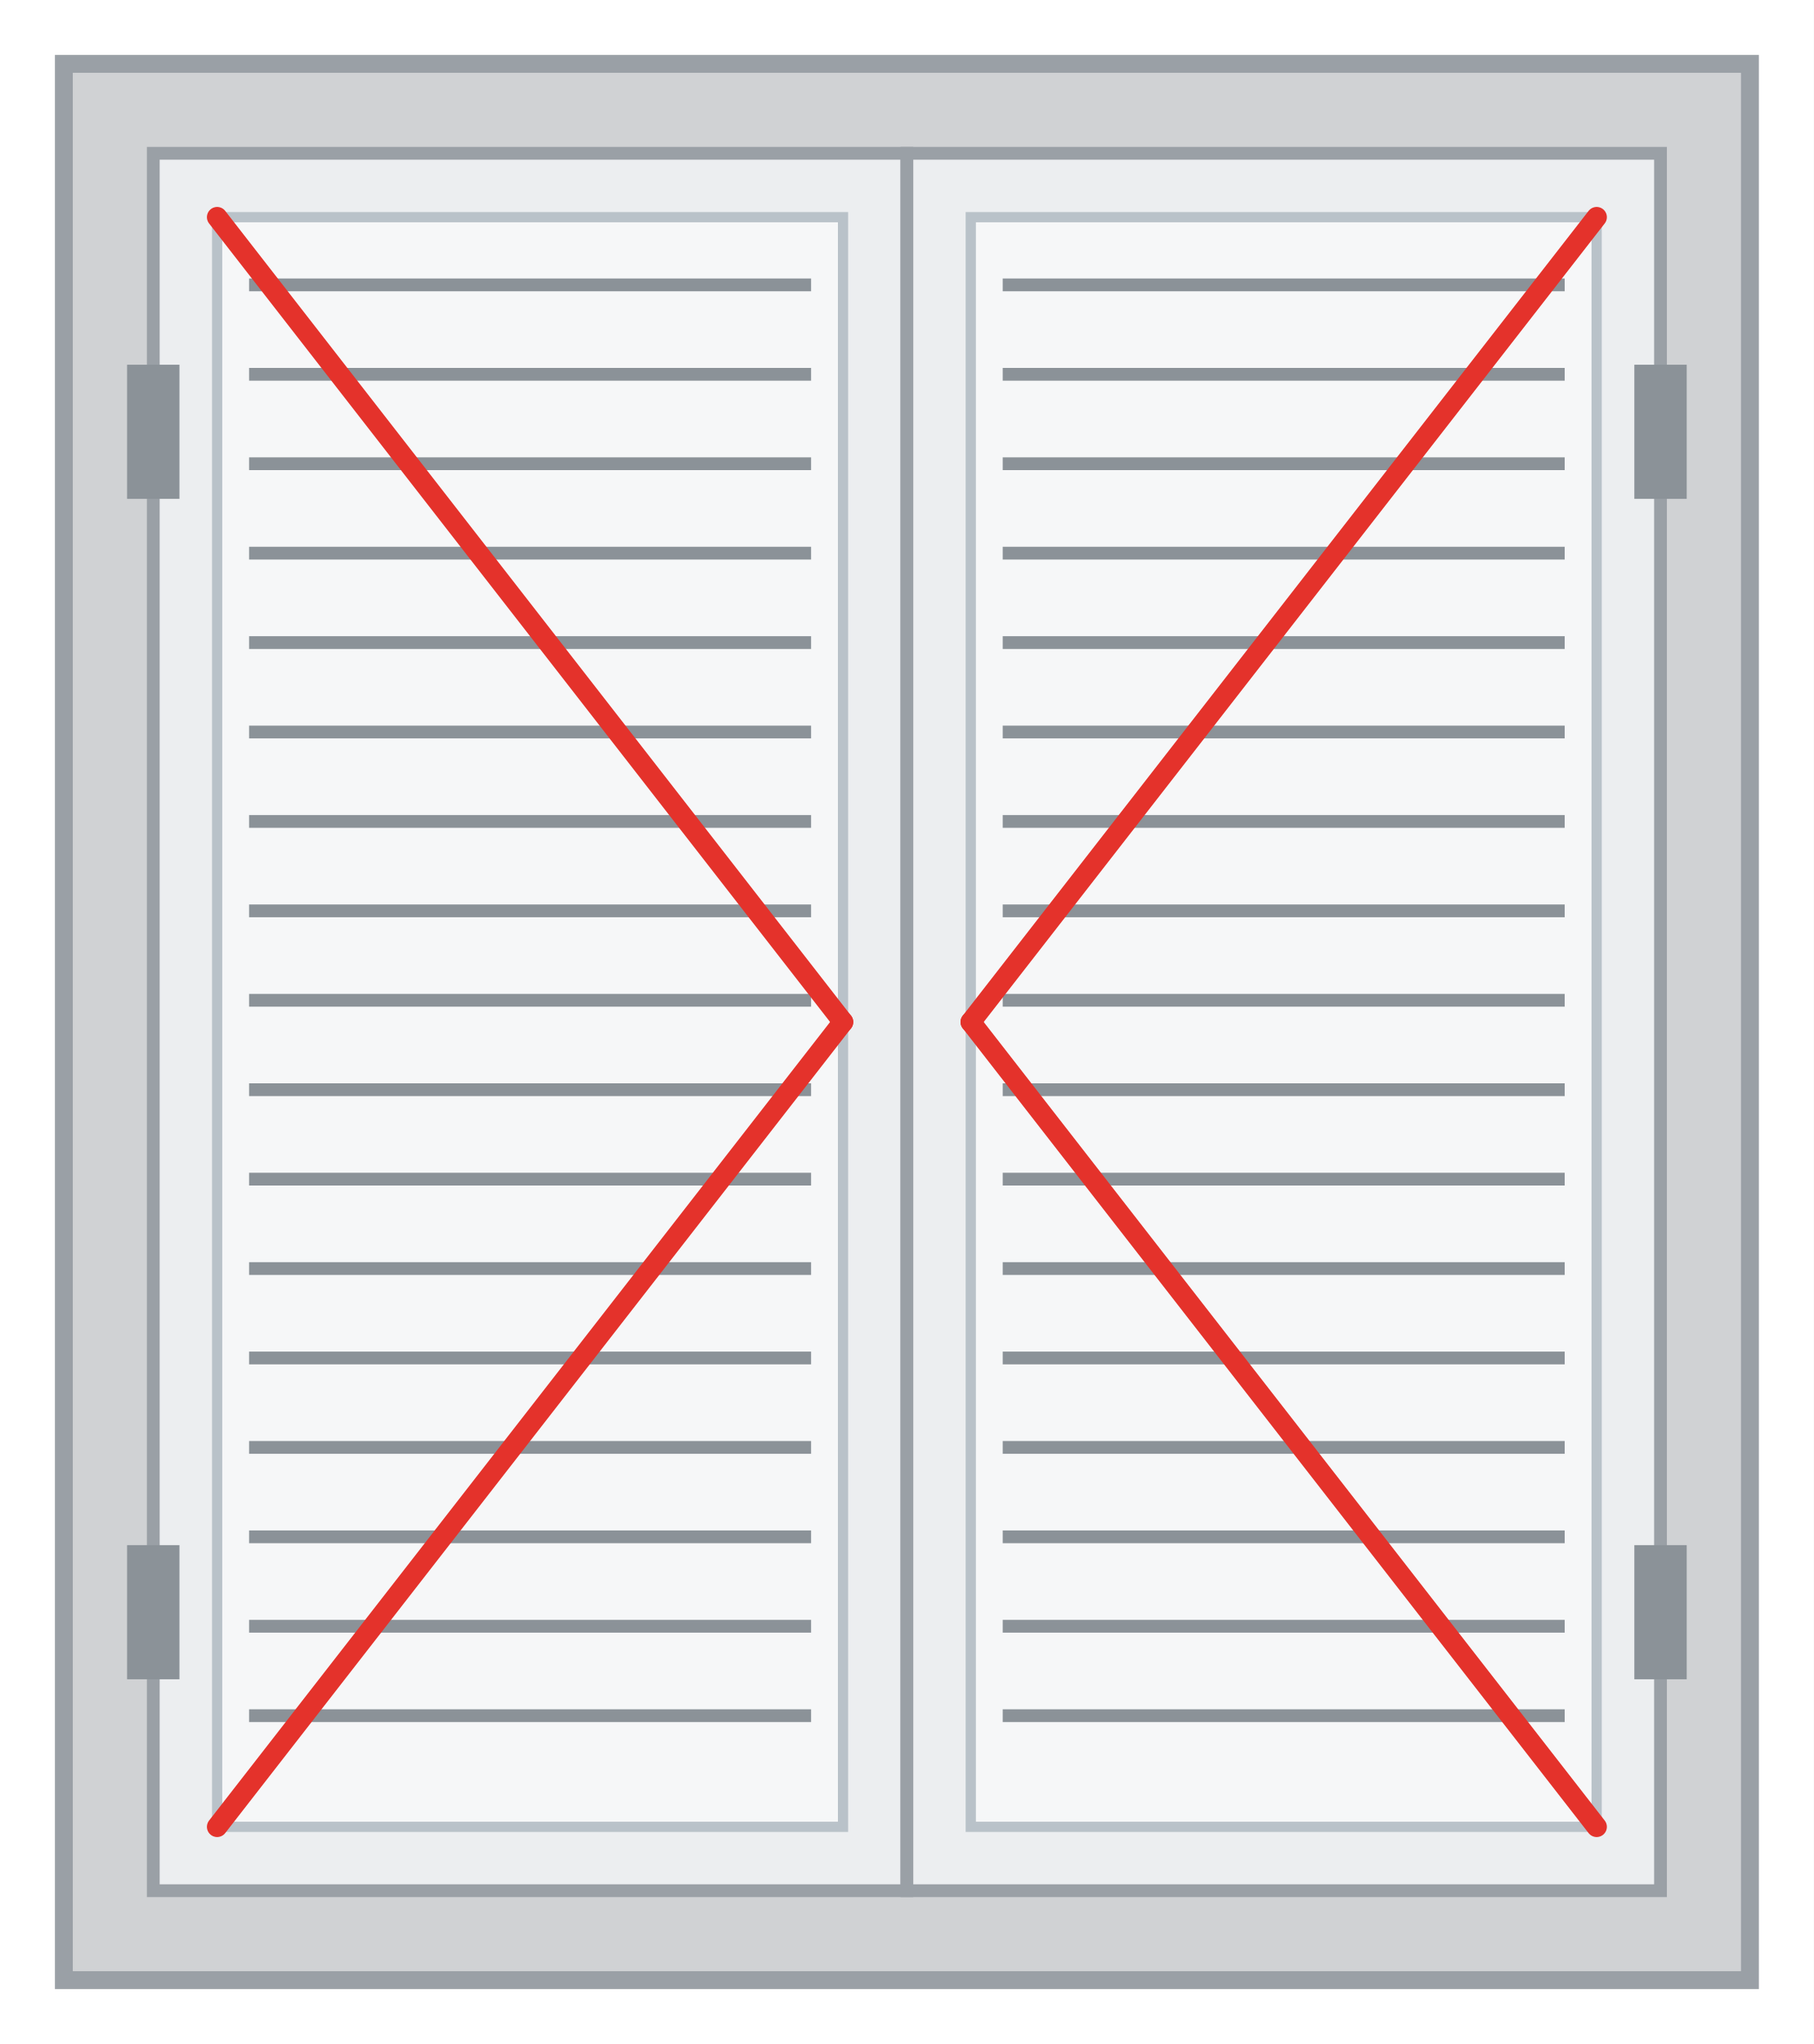
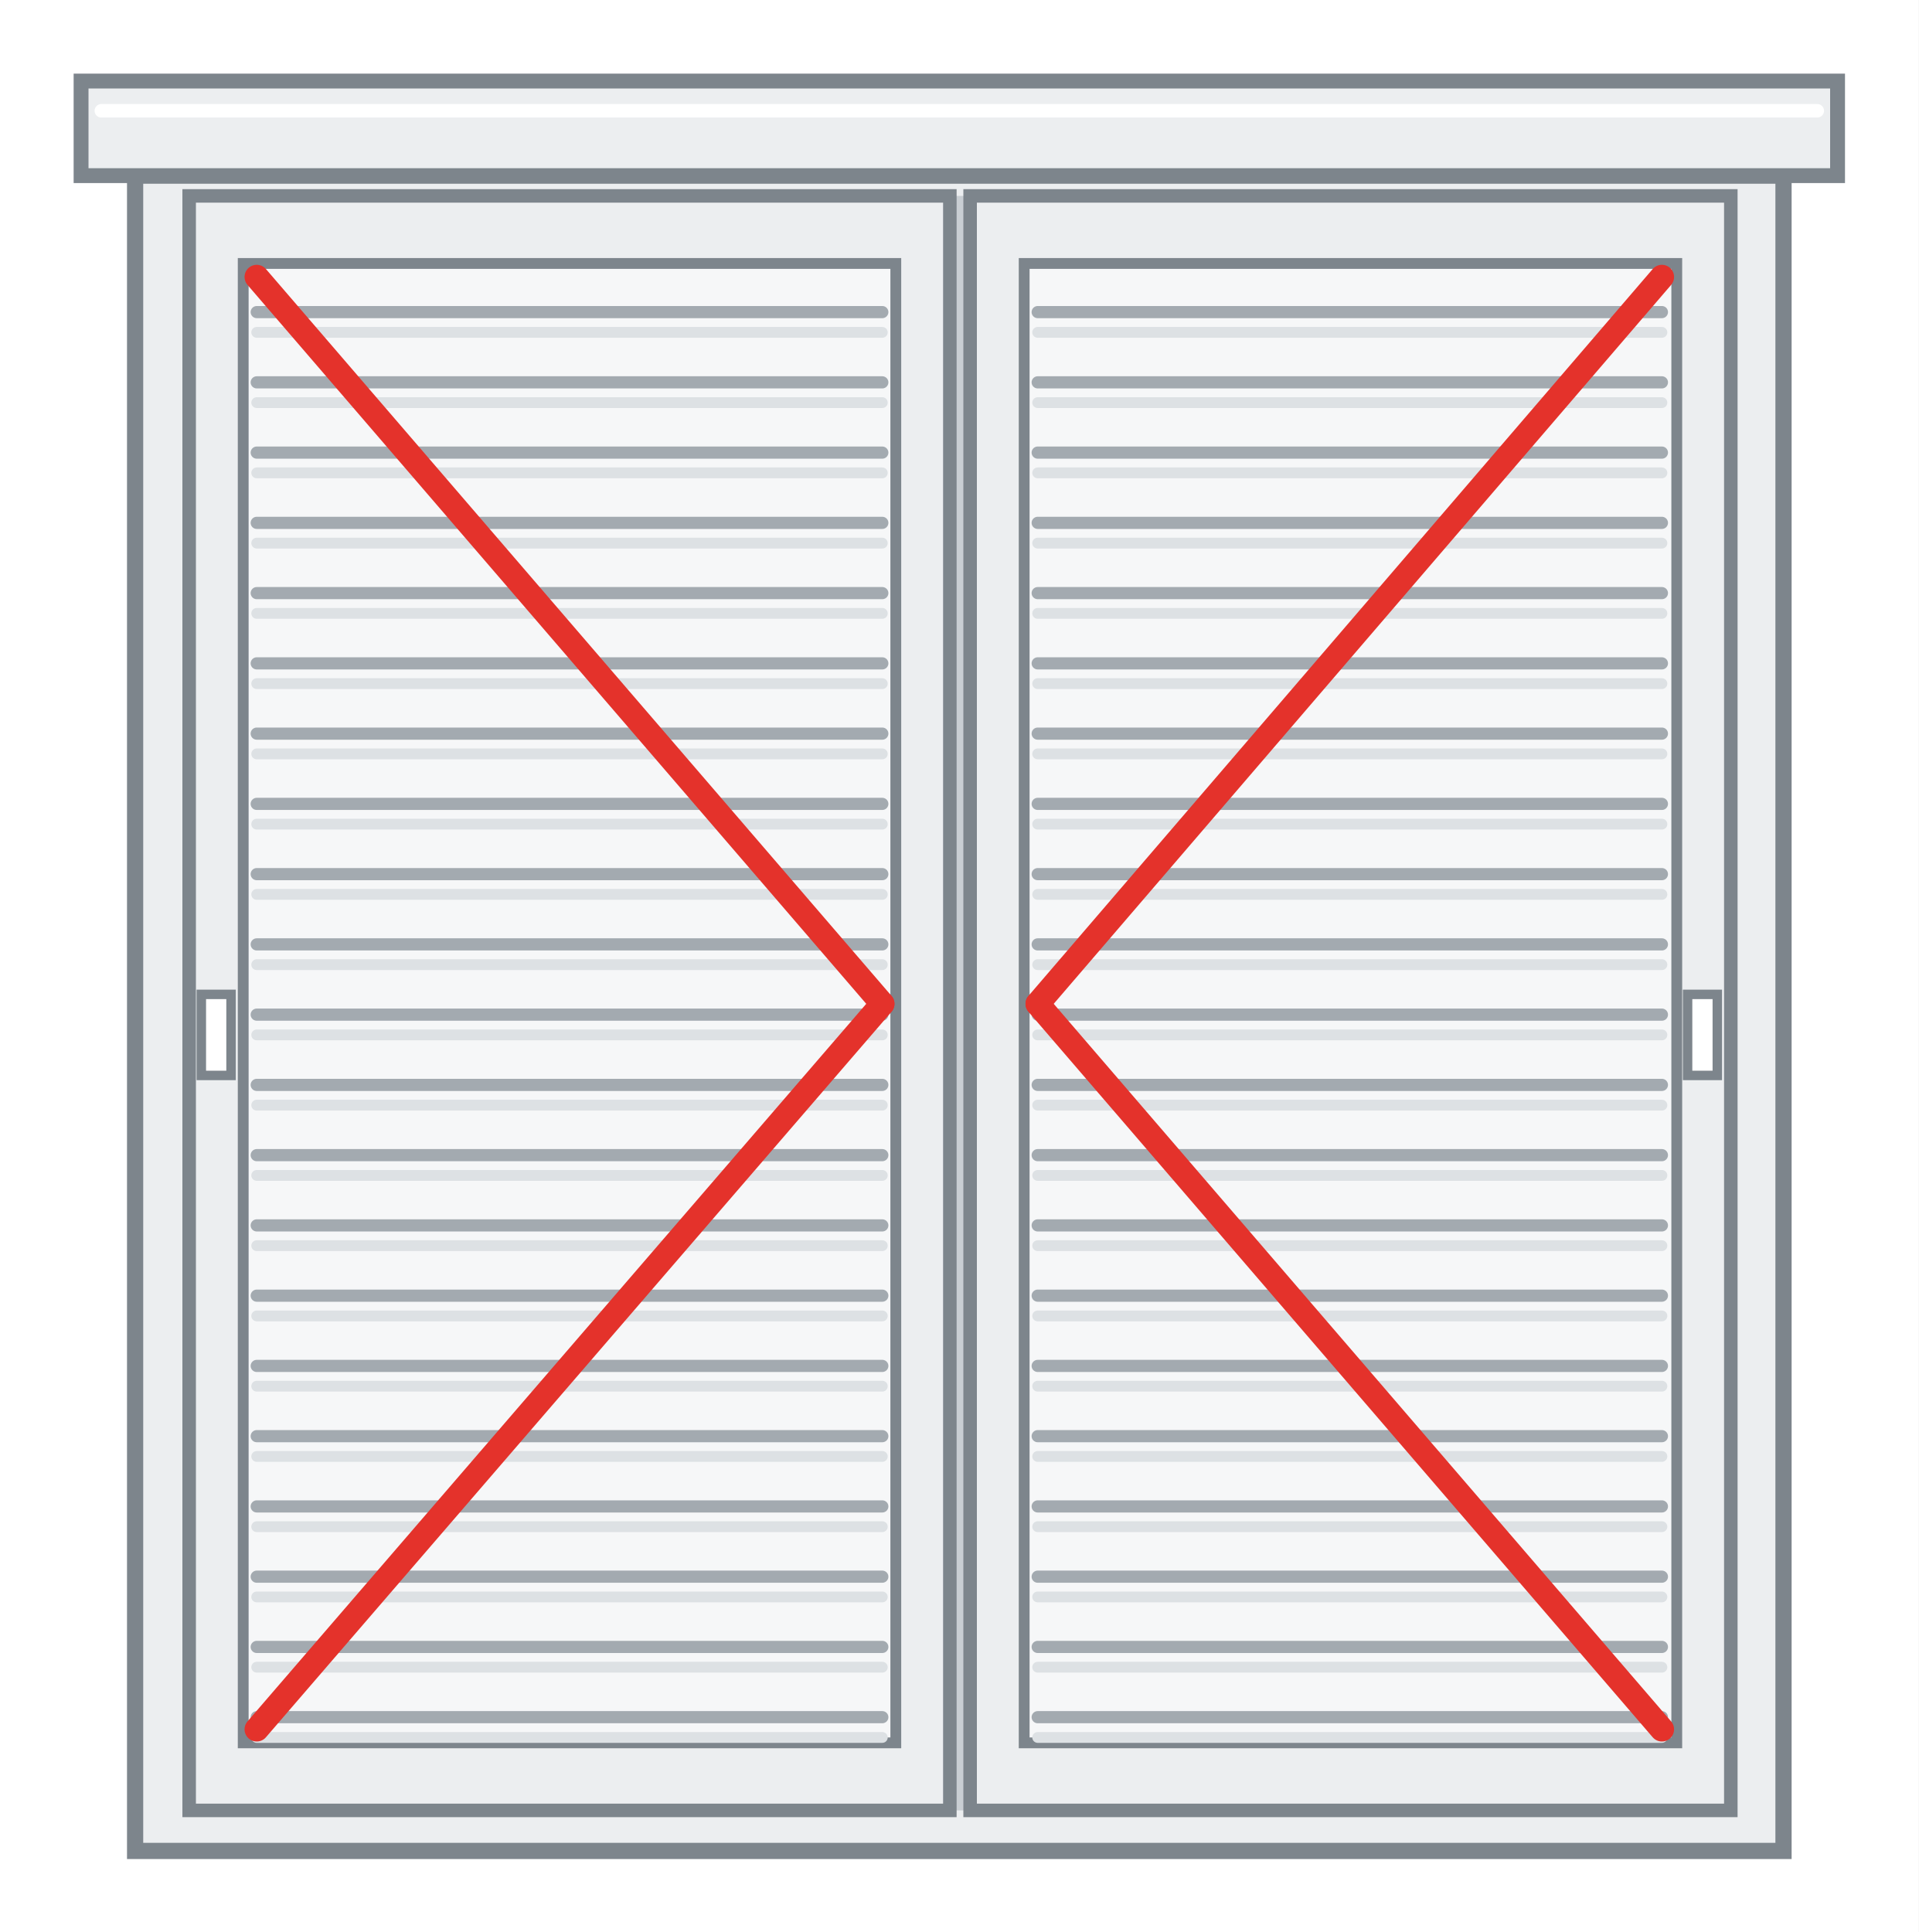
- <svg xmlns="http://www.w3.org/2000/svg" viewBox="0 0 142 160" width="142" height="160" role="img">
-   <rect width="142" height="160" fill="#ffffff" />
-   <rect x="5.0" y="5.0" width="132.0" height="150.0" fill="#d0d2d4" stroke="#9aa0a6" stroke-width="1.4" />
-   <rect x="12.0" y="12.0" width="59.0" height="136.0" fill="#eceef0" stroke="#9aa0a6" stroke-width="1" />
-   <rect x="17.0" y="17.0" width="49.0" height="126.0" fill="#f6f7f8" stroke="#b9c2c9" stroke-width="0.8" />
-   <line x1="19.5" y1="22.3" x2="63.5" y2="22.3" stroke="#8b9298" stroke-width="1" />
-   <line x1="19.5" y1="29.3" x2="63.5" y2="29.3" stroke="#8b9298" stroke-width="1" />
-   <line x1="19.5" y1="36.3" x2="63.5" y2="36.3" stroke="#8b9298" stroke-width="1" />
-   <line x1="19.5" y1="43.3" x2="63.5" y2="43.3" stroke="#8b9298" stroke-width="1" />
-   <line x1="19.5" y1="50.3" x2="63.5" y2="50.3" stroke="#8b9298" stroke-width="1" />
-   <line x1="19.5" y1="57.3" x2="63.5" y2="57.3" stroke="#8b9298" stroke-width="1" />
-   <line x1="19.5" y1="64.3" x2="63.5" y2="64.3" stroke="#8b9298" stroke-width="1" />
-   <line x1="19.5" y1="71.3" x2="63.5" y2="71.3" stroke="#8b9298" stroke-width="1" />
-   <line x1="19.5" y1="78.3" x2="63.5" y2="78.3" stroke="#8b9298" stroke-width="1" />
-   <line x1="19.5" y1="85.3" x2="63.5" y2="85.3" stroke="#8b9298" stroke-width="1" />
-   <line x1="19.5" y1="92.3" x2="63.5" y2="92.3" stroke="#8b9298" stroke-width="1" />
-   <line x1="19.5" y1="99.3" x2="63.5" y2="99.3" stroke="#8b9298" stroke-width="1" />
-   <line x1="19.5" y1="106.3" x2="63.5" y2="106.3" stroke="#8b9298" stroke-width="1" />
-   <line x1="19.5" y1="113.3" x2="63.5" y2="113.3" stroke="#8b9298" stroke-width="1" />
-   <line x1="19.5" y1="120.3" x2="63.5" y2="120.3" stroke="#8b9298" stroke-width="1" />
-   <line x1="19.5" y1="127.3" x2="63.5" y2="127.3" stroke="#8b9298" stroke-width="1" />
-   <line x1="19.5" y1="134.3" x2="63.5" y2="134.3" stroke="#8b9298" stroke-width="1" />
-   <line x1="17.0" y1="17.0" x2="66.0" y2="80.0" stroke="#e4322b" stroke-width="1.6" stroke-linecap="round" />
-   <line x1="17.0" y1="143.0" x2="66.0" y2="80.0" stroke="#e4322b" stroke-width="1.6" stroke-linecap="round" />
-   <rect x="10.2" y="28.8" width="3.6" height="10.0" fill="#8b9298" stroke="#8b9298" stroke-width="0.5" />
-   <rect x="10.2" y="121.2" width="3.6" height="10.0" fill="#8b9298" stroke="#8b9298" stroke-width="0.5" />
-   <rect x="71.0" y="12.0" width="59.0" height="136.0" fill="#eceef0" stroke="#9aa0a6" stroke-width="1" />
-   <rect x="76.0" y="17.0" width="49.0" height="126.0" fill="#f6f7f8" stroke="#b9c2c9" stroke-width="0.8" />
-   <line x1="78.5" y1="22.3" x2="122.5" y2="22.3" stroke="#8b9298" stroke-width="1" />
-   <line x1="78.5" y1="29.3" x2="122.5" y2="29.3" stroke="#8b9298" stroke-width="1" />
-   <line x1="78.5" y1="36.3" x2="122.5" y2="36.3" stroke="#8b9298" stroke-width="1" />
-   <line x1="78.5" y1="43.3" x2="122.5" y2="43.3" stroke="#8b9298" stroke-width="1" />
-   <line x1="78.5" y1="50.3" x2="122.5" y2="50.3" stroke="#8b9298" stroke-width="1" />
-   <line x1="78.5" y1="57.3" x2="122.5" y2="57.3" stroke="#8b9298" stroke-width="1" />
-   <line x1="78.5" y1="64.3" x2="122.5" y2="64.3" stroke="#8b9298" stroke-width="1" />
-   <line x1="78.5" y1="71.3" x2="122.5" y2="71.3" stroke="#8b9298" stroke-width="1" />
-   <line x1="78.5" y1="78.3" x2="122.5" y2="78.3" stroke="#8b9298" stroke-width="1" />
-   <line x1="78.5" y1="85.3" x2="122.5" y2="85.3" stroke="#8b9298" stroke-width="1" />
-   <line x1="78.5" y1="92.3" x2="122.5" y2="92.3" stroke="#8b9298" stroke-width="1" />
-   <line x1="78.5" y1="99.3" x2="122.5" y2="99.3" stroke="#8b9298" stroke-width="1" />
-   <line x1="78.5" y1="106.3" x2="122.5" y2="106.3" stroke="#8b9298" stroke-width="1" />
-   <line x1="78.5" y1="113.3" x2="122.5" y2="113.3" stroke="#8b9298" stroke-width="1" />
-   <line x1="78.5" y1="120.3" x2="122.5" y2="120.3" stroke="#8b9298" stroke-width="1" />
-   <line x1="78.5" y1="127.3" x2="122.5" y2="127.3" stroke="#8b9298" stroke-width="1" />
-   <line x1="78.5" y1="134.3" x2="122.5" y2="134.3" stroke="#8b9298" stroke-width="1" />
-   <line x1="125.0" y1="17.0" x2="76.0" y2="80.0" stroke="#e4322b" stroke-width="1.6" stroke-linecap="round" />
-   <line x1="125.0" y1="143.0" x2="76.0" y2="80.0" stroke="#e4322b" stroke-width="1.6" stroke-linecap="round" />
-   <rect x="128.2" y="28.8" width="3.6" height="10.0" fill="#8b9298" stroke="#8b9298" stroke-width="0.5" />
-   <rect x="128.2" y="121.2" width="3.6" height="10.0" fill="#8b9298" stroke="#8b9298" stroke-width="0.5" />
+ <svg xmlns="http://www.w3.org/2000/svg" viewBox="0 0 142 143" width="142" height="143" role="img">
+   <rect width="142" height="143" fill="#ffffff" />
+   <rect x="10.0" y="13.0" width="122.0" height="124.0" fill="#eceef0" stroke="#7d858c" stroke-width="1.2" />
+   <rect x="14.0" y="14.5" width="114.0" height="119.5" fill="#c9ced3" stroke="none" stroke-width="0" />
+   <rect x="14.0" y="14.5" width="56.3" height="119.5" fill="#eceef0" stroke="#7d858c" stroke-width="1" />
+   <rect x="18.0" y="19.5" width="48.3" height="109.5" fill="#f6f7f8" stroke="#7d858c" stroke-width="0.8" />
+   <line x1="19.0" y1="23.1" x2="65.3" y2="23.1" stroke="#a3aab0" stroke-width="0.9" stroke-linecap="round" />
+   <line x1="19.0" y1="24.6" x2="65.3" y2="24.6" stroke="#dde1e4" stroke-width="0.8" stroke-linecap="round" />
+   <line x1="19.0" y1="28.3" x2="65.3" y2="28.3" stroke="#a3aab0" stroke-width="0.9" stroke-linecap="round" />
+   <line x1="19.0" y1="29.8" x2="65.3" y2="29.8" stroke="#dde1e4" stroke-width="0.8" stroke-linecap="round" />
+   <line x1="19.0" y1="33.5" x2="65.3" y2="33.5" stroke="#a3aab0" stroke-width="0.9" stroke-linecap="round" />
+   <line x1="19.0" y1="35.0" x2="65.3" y2="35.0" stroke="#dde1e4" stroke-width="0.8" stroke-linecap="round" />
+   <line x1="19.0" y1="38.7" x2="65.3" y2="38.7" stroke="#a3aab0" stroke-width="0.9" stroke-linecap="round" />
+   <line x1="19.0" y1="40.2" x2="65.3" y2="40.2" stroke="#dde1e4" stroke-width="0.8" stroke-linecap="round" />
+   <line x1="19.0" y1="43.9" x2="65.3" y2="43.9" stroke="#a3aab0" stroke-width="0.9" stroke-linecap="round" />
+   <line x1="19.0" y1="45.4" x2="65.3" y2="45.4" stroke="#dde1e4" stroke-width="0.8" stroke-linecap="round" />
+   <line x1="19.0" y1="49.1" x2="65.3" y2="49.1" stroke="#a3aab0" stroke-width="0.9" stroke-linecap="round" />
+   <line x1="19.0" y1="50.6" x2="65.3" y2="50.6" stroke="#dde1e4" stroke-width="0.8" stroke-linecap="round" />
+   <line x1="19.0" y1="54.3" x2="65.3" y2="54.3" stroke="#a3aab0" stroke-width="0.9" stroke-linecap="round" />
+   <line x1="19.0" y1="55.8" x2="65.3" y2="55.8" stroke="#dde1e4" stroke-width="0.8" stroke-linecap="round" />
+   <line x1="19.0" y1="59.5" x2="65.3" y2="59.5" stroke="#a3aab0" stroke-width="0.9" stroke-linecap="round" />
+   <line x1="19.0" y1="61.0" x2="65.3" y2="61.0" stroke="#dde1e4" stroke-width="0.8" stroke-linecap="round" />
+   <line x1="19.0" y1="64.7" x2="65.3" y2="64.7" stroke="#a3aab0" stroke-width="0.9" stroke-linecap="round" />
+   <line x1="19.0" y1="66.2" x2="65.3" y2="66.2" stroke="#dde1e4" stroke-width="0.8" stroke-linecap="round" />
+   <line x1="19.0" y1="69.9" x2="65.3" y2="69.9" stroke="#a3aab0" stroke-width="0.9" stroke-linecap="round" />
+   <line x1="19.0" y1="71.4" x2="65.3" y2="71.4" stroke="#dde1e4" stroke-width="0.8" stroke-linecap="round" />
+   <line x1="19.0" y1="75.1" x2="65.3" y2="75.1" stroke="#a3aab0" stroke-width="0.9" stroke-linecap="round" />
+   <line x1="19.0" y1="76.6" x2="65.3" y2="76.6" stroke="#dde1e4" stroke-width="0.8" stroke-linecap="round" />
+   <line x1="19.0" y1="80.3" x2="65.3" y2="80.3" stroke="#a3aab0" stroke-width="0.9" stroke-linecap="round" />
+   <line x1="19.0" y1="81.8" x2="65.3" y2="81.8" stroke="#dde1e4" stroke-width="0.8" stroke-linecap="round" />
+   <line x1="19.0" y1="85.5" x2="65.3" y2="85.5" stroke="#a3aab0" stroke-width="0.9" stroke-linecap="round" />
+   <line x1="19.0" y1="87.0" x2="65.3" y2="87.0" stroke="#dde1e4" stroke-width="0.8" stroke-linecap="round" />
+   <line x1="19.0" y1="90.7" x2="65.3" y2="90.7" stroke="#a3aab0" stroke-width="0.9" stroke-linecap="round" />
+   <line x1="19.0" y1="92.2" x2="65.3" y2="92.2" stroke="#dde1e4" stroke-width="0.8" stroke-linecap="round" />
+   <line x1="19.0" y1="95.9" x2="65.3" y2="95.9" stroke="#a3aab0" stroke-width="0.9" stroke-linecap="round" />
+   <line x1="19.0" y1="97.4" x2="65.3" y2="97.4" stroke="#dde1e4" stroke-width="0.8" stroke-linecap="round" />
+   <line x1="19.0" y1="101.1" x2="65.3" y2="101.1" stroke="#a3aab0" stroke-width="0.9" stroke-linecap="round" />
+   <line x1="19.0" y1="102.6" x2="65.3" y2="102.6" stroke="#dde1e4" stroke-width="0.8" stroke-linecap="round" />
+   <line x1="19.0" y1="106.3" x2="65.3" y2="106.3" stroke="#a3aab0" stroke-width="0.9" stroke-linecap="round" />
+   <line x1="19.0" y1="107.8" x2="65.3" y2="107.8" stroke="#dde1e4" stroke-width="0.8" stroke-linecap="round" />
+   <line x1="19.0" y1="111.5" x2="65.3" y2="111.5" stroke="#a3aab0" stroke-width="0.9" stroke-linecap="round" />
+   <line x1="19.0" y1="113.0" x2="65.3" y2="113.0" stroke="#dde1e4" stroke-width="0.8" stroke-linecap="round" />
+   <line x1="19.0" y1="116.7" x2="65.3" y2="116.7" stroke="#a3aab0" stroke-width="0.9" stroke-linecap="round" />
+   <line x1="19.0" y1="118.2" x2="65.3" y2="118.2" stroke="#dde1e4" stroke-width="0.8" stroke-linecap="round" />
+   <line x1="19.0" y1="121.9" x2="65.3" y2="121.9" stroke="#a3aab0" stroke-width="0.9" stroke-linecap="round" />
+   <line x1="19.0" y1="123.4" x2="65.3" y2="123.4" stroke="#dde1e4" stroke-width="0.8" stroke-linecap="round" />
+   <line x1="19.0" y1="127.1" x2="65.3" y2="127.1" stroke="#a3aab0" stroke-width="0.9" stroke-linecap="round" />
+   <line x1="19.0" y1="128.6" x2="65.3" y2="128.6" stroke="#dde1e4" stroke-width="0.8" stroke-linecap="round" />
+   <line x1="19.0" y1="20.5" x2="65.3" y2="74.3" stroke="#e4322b" stroke-width="1.8" stroke-linecap="round" />
+   <line x1="19.0" y1="128.0" x2="65.3" y2="74.3" stroke="#e4322b" stroke-width="1.8" stroke-linecap="round" />
+   <rect x="14.9" y="73.6" width="2.2" height="6.0" fill="#ffffff" stroke="#7d858c" stroke-width="0.7" />
+   <rect x="71.8" y="14.5" width="56.3" height="119.5" fill="#eceef0" stroke="#7d858c" stroke-width="1" />
+   <rect x="75.8" y="19.5" width="48.3" height="109.5" fill="#f6f7f8" stroke="#7d858c" stroke-width="0.8" />
+   <line x1="76.8" y1="23.1" x2="123.0" y2="23.1" stroke="#a3aab0" stroke-width="0.9" stroke-linecap="round" />
+   <line x1="76.8" y1="24.6" x2="123.0" y2="24.6" stroke="#dde1e4" stroke-width="0.8" stroke-linecap="round" />
+   <line x1="76.8" y1="28.3" x2="123.0" y2="28.3" stroke="#a3aab0" stroke-width="0.9" stroke-linecap="round" />
+   <line x1="76.8" y1="29.8" x2="123.0" y2="29.8" stroke="#dde1e4" stroke-width="0.8" stroke-linecap="round" />
+   <line x1="76.8" y1="33.5" x2="123.0" y2="33.5" stroke="#a3aab0" stroke-width="0.9" stroke-linecap="round" />
+   <line x1="76.8" y1="35.0" x2="123.0" y2="35.0" stroke="#dde1e4" stroke-width="0.8" stroke-linecap="round" />
+   <line x1="76.8" y1="38.7" x2="123.0" y2="38.7" stroke="#a3aab0" stroke-width="0.9" stroke-linecap="round" />
+   <line x1="76.8" y1="40.2" x2="123.0" y2="40.2" stroke="#dde1e4" stroke-width="0.8" stroke-linecap="round" />
+   <line x1="76.8" y1="43.9" x2="123.0" y2="43.9" stroke="#a3aab0" stroke-width="0.9" stroke-linecap="round" />
+   <line x1="76.8" y1="45.4" x2="123.0" y2="45.4" stroke="#dde1e4" stroke-width="0.8" stroke-linecap="round" />
+   <line x1="76.8" y1="49.1" x2="123.0" y2="49.1" stroke="#a3aab0" stroke-width="0.9" stroke-linecap="round" />
+   <line x1="76.8" y1="50.6" x2="123.0" y2="50.6" stroke="#dde1e4" stroke-width="0.8" stroke-linecap="round" />
+   <line x1="76.8" y1="54.3" x2="123.0" y2="54.3" stroke="#a3aab0" stroke-width="0.9" stroke-linecap="round" />
+   <line x1="76.8" y1="55.8" x2="123.0" y2="55.8" stroke="#dde1e4" stroke-width="0.8" stroke-linecap="round" />
+   <line x1="76.8" y1="59.5" x2="123.0" y2="59.5" stroke="#a3aab0" stroke-width="0.9" stroke-linecap="round" />
+   <line x1="76.8" y1="61.0" x2="123.0" y2="61.0" stroke="#dde1e4" stroke-width="0.8" stroke-linecap="round" />
+   <line x1="76.8" y1="64.7" x2="123.0" y2="64.7" stroke="#a3aab0" stroke-width="0.9" stroke-linecap="round" />
+   <line x1="76.8" y1="66.2" x2="123.0" y2="66.2" stroke="#dde1e4" stroke-width="0.8" stroke-linecap="round" />
+   <line x1="76.8" y1="69.9" x2="123.0" y2="69.9" stroke="#a3aab0" stroke-width="0.9" stroke-linecap="round" />
+   <line x1="76.8" y1="71.4" x2="123.0" y2="71.4" stroke="#dde1e4" stroke-width="0.8" stroke-linecap="round" />
+   <line x1="76.8" y1="75.1" x2="123.0" y2="75.1" stroke="#a3aab0" stroke-width="0.9" stroke-linecap="round" />
+   <line x1="76.8" y1="76.6" x2="123.0" y2="76.6" stroke="#dde1e4" stroke-width="0.8" stroke-linecap="round" />
+   <line x1="76.8" y1="80.3" x2="123.0" y2="80.3" stroke="#a3aab0" stroke-width="0.9" stroke-linecap="round" />
+   <line x1="76.8" y1="81.8" x2="123.0" y2="81.8" stroke="#dde1e4" stroke-width="0.8" stroke-linecap="round" />
+   <line x1="76.8" y1="85.5" x2="123.0" y2="85.5" stroke="#a3aab0" stroke-width="0.9" stroke-linecap="round" />
+   <line x1="76.8" y1="87.0" x2="123.0" y2="87.0" stroke="#dde1e4" stroke-width="0.8" stroke-linecap="round" />
+   <line x1="76.8" y1="90.7" x2="123.0" y2="90.7" stroke="#a3aab0" stroke-width="0.9" stroke-linecap="round" />
+   <line x1="76.8" y1="92.2" x2="123.0" y2="92.2" stroke="#dde1e4" stroke-width="0.8" stroke-linecap="round" />
+   <line x1="76.8" y1="95.9" x2="123.0" y2="95.9" stroke="#a3aab0" stroke-width="0.9" stroke-linecap="round" />
+   <line x1="76.8" y1="97.4" x2="123.0" y2="97.4" stroke="#dde1e4" stroke-width="0.8" stroke-linecap="round" />
+   <line x1="76.8" y1="101.1" x2="123.0" y2="101.1" stroke="#a3aab0" stroke-width="0.9" stroke-linecap="round" />
+   <line x1="76.8" y1="102.6" x2="123.0" y2="102.6" stroke="#dde1e4" stroke-width="0.8" stroke-linecap="round" />
+   <line x1="76.8" y1="106.3" x2="123.0" y2="106.3" stroke="#a3aab0" stroke-width="0.9" stroke-linecap="round" />
+   <line x1="76.8" y1="107.8" x2="123.0" y2="107.8" stroke="#dde1e4" stroke-width="0.8" stroke-linecap="round" />
+   <line x1="76.8" y1="111.5" x2="123.0" y2="111.5" stroke="#a3aab0" stroke-width="0.9" stroke-linecap="round" />
+   <line x1="76.8" y1="113.0" x2="123.0" y2="113.0" stroke="#dde1e4" stroke-width="0.8" stroke-linecap="round" />
+   <line x1="76.8" y1="116.7" x2="123.0" y2="116.7" stroke="#a3aab0" stroke-width="0.9" stroke-linecap="round" />
+   <line x1="76.8" y1="118.2" x2="123.0" y2="118.2" stroke="#dde1e4" stroke-width="0.8" stroke-linecap="round" />
+   <line x1="76.8" y1="121.9" x2="123.0" y2="121.9" stroke="#a3aab0" stroke-width="0.9" stroke-linecap="round" />
+   <line x1="76.8" y1="123.4" x2="123.0" y2="123.4" stroke="#dde1e4" stroke-width="0.8" stroke-linecap="round" />
+   <line x1="76.8" y1="127.1" x2="123.0" y2="127.1" stroke="#a3aab0" stroke-width="0.9" stroke-linecap="round" />
+   <line x1="76.8" y1="128.6" x2="123.0" y2="128.6" stroke="#dde1e4" stroke-width="0.8" stroke-linecap="round" />
+   <line x1="123.0" y1="20.5" x2="76.8" y2="74.3" stroke="#e4322b" stroke-width="1.8" stroke-linecap="round" />
+   <line x1="123.0" y1="128.0" x2="76.8" y2="74.3" stroke="#e4322b" stroke-width="1.8" stroke-linecap="round" />
+   <rect x="124.9" y="73.6" width="2.2" height="6.0" fill="#ffffff" stroke="#7d858c" stroke-width="0.7" />
+   <rect x="6.0" y="6.0" width="130.0" height="7.0" fill="#eceef0" stroke="#7d858c" stroke-width="1.1" />
+   <line x1="7.5" y1="8.2" x2="134.5" y2="8.2" stroke="#ffffff" stroke-width="1" stroke-linecap="round" />
</svg>
